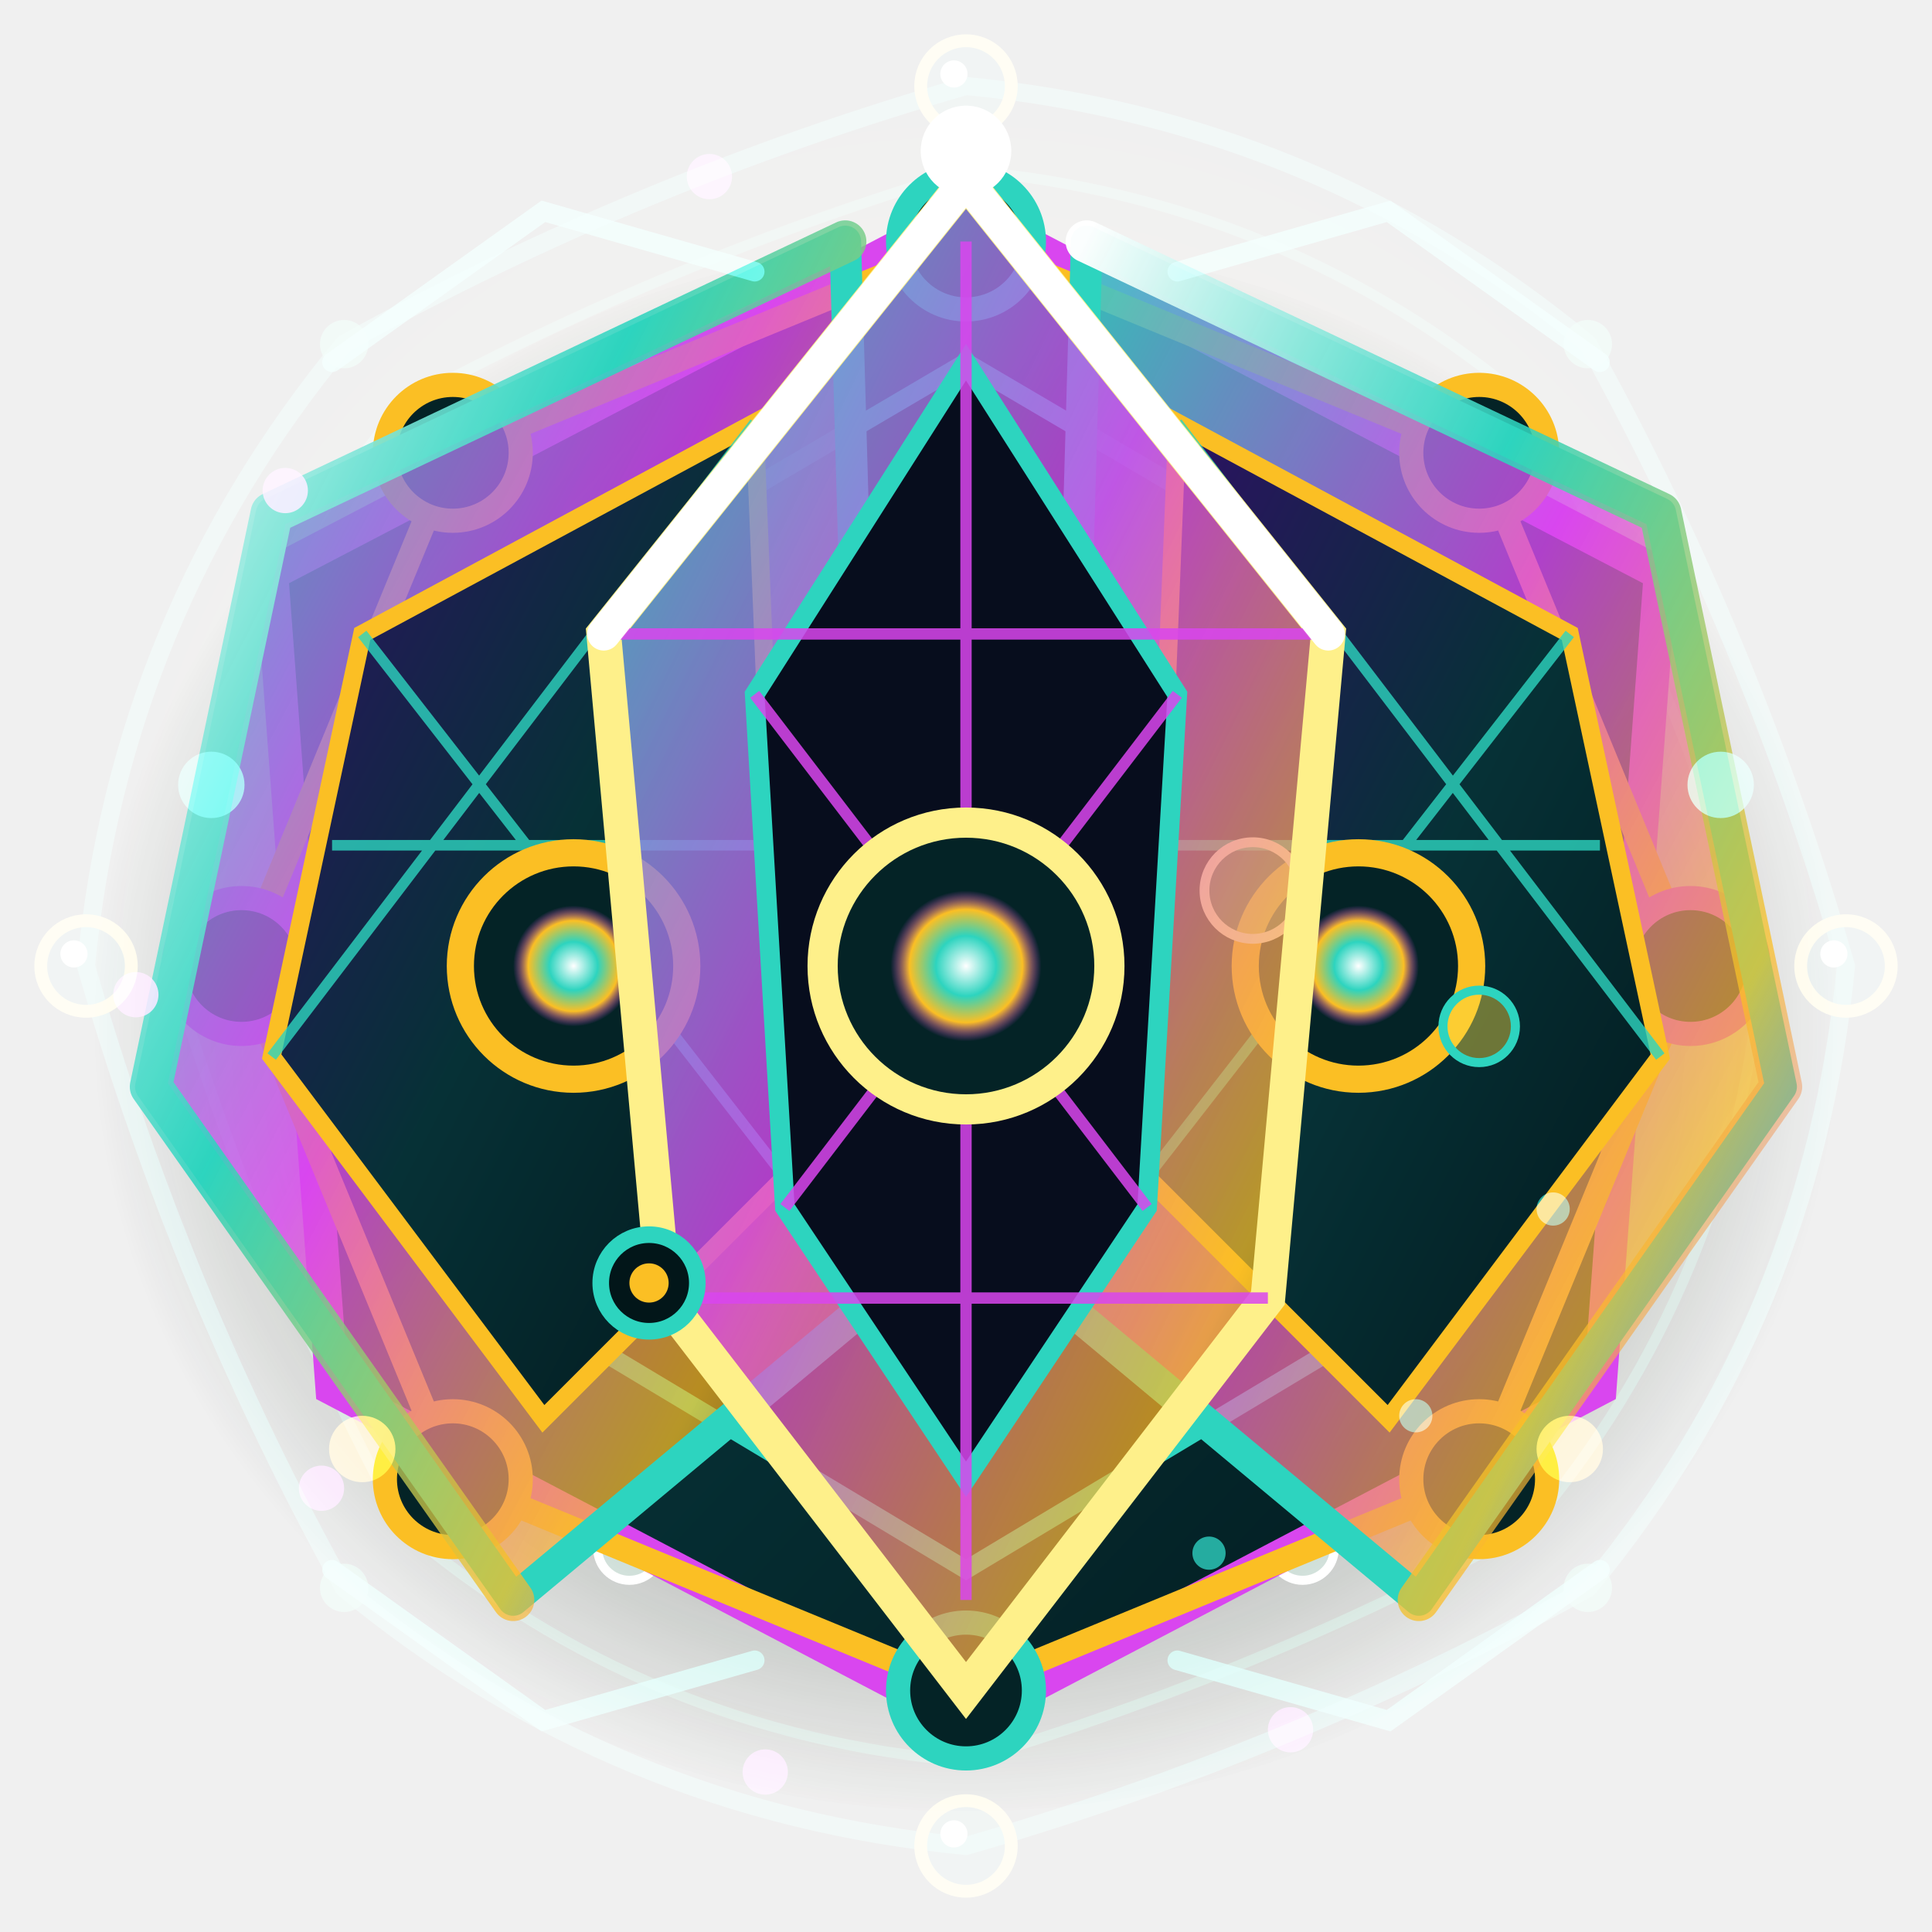
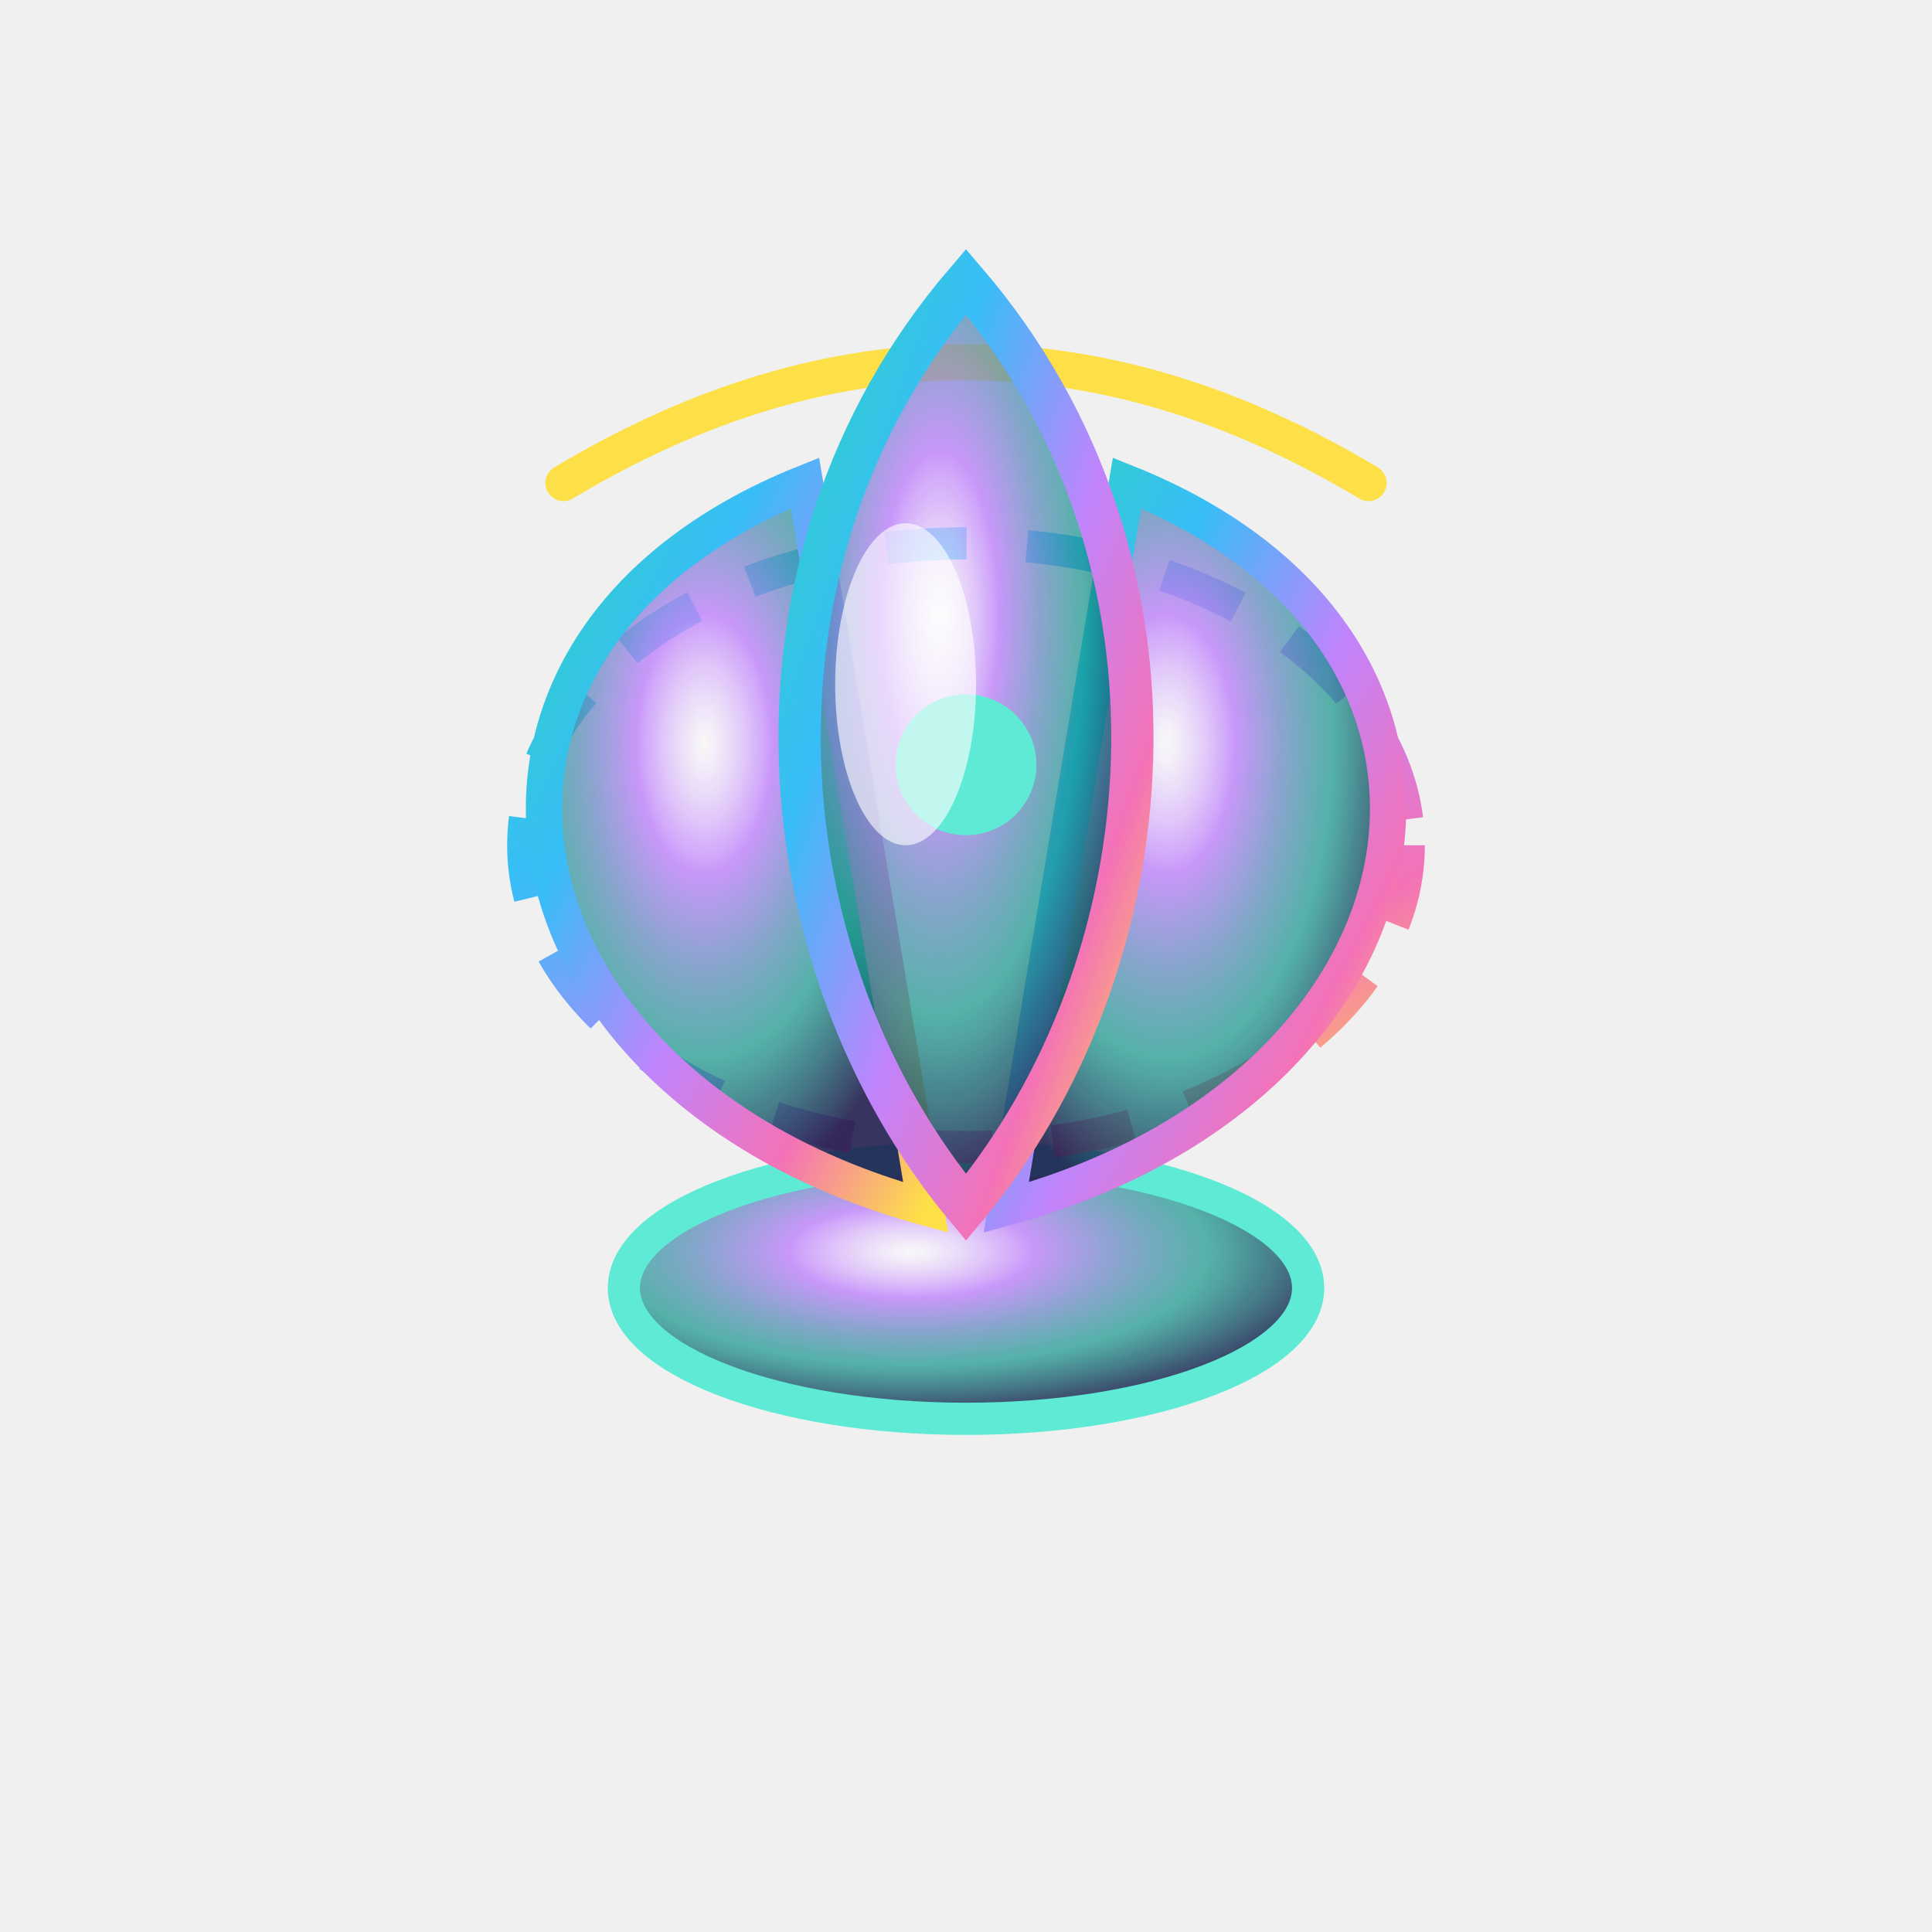
- <svg xmlns="http://www.w3.org/2000/svg" viewBox="0 0 128 128" fill="none" data-rig-id="util-mimic-lv3-rig" data-root-anchor="64,64" data-has-aura="true">
+ <svg xmlns="http://www.w3.org/2000/svg" viewBox="0 0 96 96" width="100%" height="100%" data-rig-id="util-mimic-lv3-rig">
  <defs>
-     <radialGradient id="um3-cast-shadow" cx="50%" cy="50%" r="50%">
-       <stop offset="0%" stop-color="#021317" stop-opacity="0.68" />
-       <stop offset="65%" stop-color="#03181c" stop-opacity="0.30" />
-       <stop offset="100%" stop-color="#03181c" stop-opacity="0" />
+     <radialGradient id="umim-jelly" cx="42%" cy="36%" r="64%">
+       <stop offset="0%" stop-color="#ffffff" stop-opacity="0.54" />
+       <stop offset="28%" stop-color="#c084fc" stop-opacity="0.82" />
+       <stop offset="68%" stop-color="#0d9488" stop-opacity="0.68" />
+       <stop offset="100%" stop-color="#1e1b4b" stop-opacity="0.88" />
    </radialGradient>
-     <radialGradient id="um3-aura-field" cx="50%" cy="50%" r="50%">
-       <stop offset="0%" stop-color="#d946ef" stop-opacity="0.35" />
-       <stop offset="48%" stop-color="#2dd4bf" stop-opacity="0.22" />
-       <stop offset="82%" stop-color="#fbbf24" stop-opacity="0.10" />
-       <stop offset="100%" stop-color="#03181c" stop-opacity="0" />
+     <radialGradient id="umim-core" cx="45%" cy="40%" r="55%">
+       <stop offset="0%" stop-color="#ffffff" stop-opacity="0.96" />
+       <stop offset="38%" stop-color="#5eead4" stop-opacity="0.92" />
+       <stop offset="78%" stop-color="#c084fc" stop-opacity="0.65" />
+       <stop offset="100%" stop-color="#0d9488" stop-opacity="0.0" />
    </radialGradient>
-     <linearGradient id="um3-matrix-dark" x1="0%" y1="0%" x2="100%" y2="100%">
-       <stop offset="0%" stop-color="#2e1065" />
-       <stop offset="50%" stop-color="#063136" />
-       <stop offset="100%" stop-color="#03181c" />
+     <linearGradient id="umim-irid" x1="0%" y1="0%" x2="100%" y2="100%">
+       <stop offset="0%" stop-color="#2dd4bf" />
+       <stop offset="28%" stop-color="#38bdf8" />
+       <stop offset="55%" stop-color="#c084fc" />
+       <stop offset="78%" stop-color="#f472b6" />
+       <stop offset="100%" stop-color="#fde047" />
    </linearGradient>
-     <linearGradient id="um3-holo-cloak" x1="0%" y1="0%" x2="100%" y2="100%">
-       <stop offset="0%" stop-color="#2dd4bf" stop-opacity="0.92" />
-       <stop offset="45%" stop-color="#d946ef" stop-opacity="0.80" />
-       <stop offset="80%" stop-color="#fbbf24" stop-opacity="0.72" />
-       <stop offset="100%" stop-color="#042326" stop-opacity="0.95" />
+     <linearGradient id="umim-stem" x1="50%" y1="0%" x2="50%" y2="100%">
+       <stop offset="0%" stop-color="#5eead4" stop-opacity="0.92" />
+       <stop offset="55%" stop-color="#c084fc" stop-opacity="0.78" />
+       <stop offset="100%" stop-color="#0d9488" stop-opacity="0.42" />
    </linearGradient>
-     <radialGradient id="um3-joint-glow" cx="50%" cy="50%" r="50%">
-       <stop offset="0%" stop-color="#ffffff" />
-       <stop offset="40%" stop-color="#2dd4bf" />
-       <stop offset="75%" stop-color="#fbbf24" />
-       <stop offset="100%" stop-color="#d946ef" stop-opacity="0" />
-     </radialGradient>
-     <linearGradient id="um3-rim-light" x1="0%" y1="0%" x2="100%" y2="100%">
-       <stop offset="0%" stop-color="#ffffff" stop-opacity="0.98" />
-       <stop offset="38%" stop-color="#2dd4bf" stop-opacity="0.88" />
-       <stop offset="75%" stop-color="#fbbf24" stop-opacity="0.75" />
-       <stop offset="100%" stop-color="#d946ef" stop-opacity="0" />
-     </linearGradient>
-     <radialGradient id="confocal-halo" cx="50%" cy="50%" r="50%">
-       <stop offset="0%" stop-color="#2dd4bf" stop-opacity="0" />
-       <stop offset="68%" stop-color="#2dd4bf" stop-opacity="0.16" />
-       <stop offset="86%" stop-color="#a855f7" stop-opacity="0.32" />
-       <stop offset="100%" stop-color="#03181c" stop-opacity="0" />
-     </radialGradient>
  </defs>
-   <g id="part-shadow-cast" data-pivot="64,68" data-parent="root" data-z-index="1" data-blend="multiply" style="mix-blend-mode: multiply">
-     <ellipse cx="64" cy="68" rx="58" ry="52" fill="url(#um3-cast-shadow)" />
+   <g id="part-shadow-cast" />
+   <g id="part-aura-ring-outer" />
+   <g id="part-aura-ring-inner" />
+   <g id="part-mimic-matrix-base">
+     <ellipse cx="48" cy="64" rx="17" ry="6.5" fill="url(#umim-jelly)" stroke="#5eead4" stroke-width="1.6" />
  </g>
-   <g id="part-aura-ring-outer" data-pivot="64,64" data-parent="root" data-z-index="4" data-blend="screen" data-motion="spin-cw" style="mix-blend-mode: screen">
-     <circle cx="64" cy="64" r="62" fill="url(#um3-aura-field)" />
-     <path fill="none" stroke="#2dd4bf" stroke-width="1.2" stroke-opacity="0.65" d="M122.3,64 Q120.08,87.23 105.22,105.22 Q85.58,116.09 64,122.3 Q40.77,120.08 22.78,105.22 Q11.91,85.58 5.7,64 Q7.92,40.77 22.78,22.78 Q42.42,11.91 64,5.7 Q87.23,7.92 105.22,22.78 Q116.09,42.42 122.3,64 Z" stroke-linecap="round" stroke-linejoin="round" />
-     <path fill="none" stroke="#34d399" stroke-width="0.7" stroke-opacity="0.5" d="M116.7,64 Q114.91,85.09 101.26,101.26 Q83.43,110.91 64,116.7 Q42.91,114.91 26.74,101.26 Q17.09,83.43 11.3,64 Q13.09,42.91 26.74,26.74 Q44.57,17.09 64,11.3 Q85.09,13.09 101.26,26.74 Q110.91,44.57 116.7,64 Z" stroke-linecap="round" stroke-linejoin="round" />
-     <circle cx="122.3" cy="64" r="3.0" fill="#2dd4bf" fill-opacity="0.35" stroke="#fde047" stroke-width="0.85" />
-     <circle cx="121.5" cy="63.2" r="0.9" fill="#ffffff" />
-     <circle cx="105.2" cy="105.2" r="1.6" fill="#34d399" fill-opacity="0.8" />
-     <circle cx="64" cy="122.3" r="3.0" fill="#2dd4bf" fill-opacity="0.35" stroke="#fde047" stroke-width="0.85" />
-     <circle cx="63.2" cy="121.5" r="0.9" fill="#ffffff" />
-     <circle cx="22.8" cy="105.2" r="1.6" fill="#34d399" fill-opacity="0.8" />
-     <circle cx="5.7" cy="64" r="3.0" fill="#2dd4bf" fill-opacity="0.35" stroke="#fde047" stroke-width="0.85" />
-     <circle cx="4.9" cy="63.2" r="0.9" fill="#ffffff" />
-     <circle cx="22.8" cy="22.8" r="1.6" fill="#34d399" fill-opacity="0.8" />
-     <circle cx="64" cy="5.7" r="3.0" fill="#2dd4bf" fill-opacity="0.35" stroke="#fde047" stroke-width="0.85" />
-     <circle cx="63.2" cy="4.9" r="0.9" fill="#ffffff" />
-     <circle cx="105.2" cy="22.8" r="1.6" fill="#34d399" fill-opacity="0.8" />
+   <g id="part-mimic-prism-ring">
+     <ellipse cx="48" cy="42" rx="22" ry="15" fill="none" stroke="url(#umim-irid)" stroke-width="1.6" stroke-dasharray="4 3" />
  </g>
-   <g id="part-aura-ring-inner" data-pivot="64,64" data-parent="root" data-z-index="5" data-blend="screen" data-motion="spin-ccw" style="mix-blend-mode: screen">
-     <path fill="none" stroke="#fde047" stroke-width="0.85" stroke-opacity="0.62" d="M108.6,64 Q104.7,87.5 86.3,102.62 Q64,106.68 41.7,102.62 Q23.3,87.5 19.4,64 Q27.04,42.66 41.7,25.38 Q64,17 86.3,25.38 Q100.96,42.66 108.6,64 Z" stroke-linecap="round" stroke-linejoin="round" />
-     <circle cx="108.6" cy="64" r="2.1" fill="#34d399" fill-opacity="0.45" stroke="#ffffff" stroke-width="0.6" />
-     <circle cx="86.3" cy="102.6" r="2.1" fill="#34d399" fill-opacity="0.45" stroke="#ffffff" stroke-width="0.6" />
-     <circle cx="41.7" cy="102.6" r="2.1" fill="#34d399" fill-opacity="0.45" stroke="#ffffff" stroke-width="0.6" />
-     <circle cx="19.4" cy="64" r="2.1" fill="#34d399" fill-opacity="0.45" stroke="#ffffff" stroke-width="0.6" />
-     <circle cx="41.7" cy="25.4" r="2.1" fill="#34d399" fill-opacity="0.45" stroke="#ffffff" stroke-width="0.6" />
-     <circle cx="86.3" cy="25.4" r="2.1" fill="#34d399" fill-opacity="0.45" stroke="#ffffff" stroke-width="0.6" />
-     <circle cx="102.62" cy="86.3" r="2.8" fill="#fde047" fill-opacity="0.38" stroke="#ffffff" stroke-width="0.65" stroke-opacity="0.75" />
-     <circle cx="25.38" cy="86.3" r="2.8" fill="#fde047" fill-opacity="0.38" stroke="#ffffff" stroke-width="0.65" stroke-opacity="0.75" />
-     <circle cx="64" cy="19.4" r="2.8" fill="#fde047" fill-opacity="0.38" stroke="#ffffff" stroke-width="0.65" stroke-opacity="0.75" />
+   <g id="part-lv3-crown-1">
+     <path d="M 28 24 Q 48 12 68 24" fill="none" stroke="#fde047" stroke-width="1.8" stroke-linecap="round" />
  </g>
-   <g id="part-mimic-matrix-base" data-pivot="64,64" data-parent="root" data-z-index="10" data-blend="normal">
-     <polygon points="64,14 110,38 106,92 64,114 22,92 18,38" fill="url(#um3-matrix-dark)" stroke="#d946ef" stroke-width="2.2" />
-     <polygon points="64,24 98,44 94,86 64,104 34,86 30,44" fill="#070b19" stroke="#2dd4bf" stroke-width="1.2" />
-     <path d="M30 44 L98 86 M98 44 L30 86 M64 24 L64 104 M24 64 L104 64" stroke="#fbbf24" stroke-width="0.65" stroke-opacity="0.6" />
+   <g id="part-mimic-membrane-right">
+     <path d="M 50 60 C 72 54, 76 32, 56 24 C 54 36, 52 48, 50 60 Z" fill="url(#umim-jelly)" stroke="url(#umim-irid)" stroke-width="1.8" />
  </g>
-   <g id="part-mimic-prism-ring" data-pivot="64,64" data-parent="part-mimic-matrix-base" data-z-index="18" data-blend="normal" data-motion="spin-cw">
-     <polygon points="64,16 98,30 112,64 98,98 64,112 30,98 16,64 30,30" fill="none" stroke="#fbbf24" stroke-width="1.6" />
-     <circle cx="64" cy="16" r="4.5" fill="#042326" stroke="#2dd4bf" stroke-width="1.6" />
-     <circle cx="98" cy="30" r="4.5" fill="#042326" stroke="#fbbf24" stroke-width="1.6" />
-     <circle cx="112" cy="64" r="4.5" fill="#042326" stroke="#d946ef" stroke-width="1.6" />
-     <circle cx="98" cy="98" r="4.5" fill="#042326" stroke="#fbbf24" stroke-width="1.6" />
-     <circle cx="64" cy="112" r="4.5" fill="#042326" stroke="#2dd4bf" stroke-width="1.6" />
-     <circle cx="30" cy="98" r="4.5" fill="#042326" stroke="#fbbf24" stroke-width="1.6" />
-     <circle cx="16" cy="64" r="4.5" fill="#042326" stroke="#d946ef" stroke-width="1.6" />
-     <circle cx="30" cy="30" r="4.5" fill="#042326" stroke="#fbbf24" stroke-width="1.6" />
+   <g id="part-mimic-membrane-left">
+     <path d="M 46 60 C 24 54, 20 32, 40 24 C 42 36, 44 48, 46 60 Z" fill="url(#umim-jelly)" stroke="url(#umim-irid)" stroke-width="1.8" />
  </g>
-   <g id="part-lv3-crown-1" data-pivot="64,64" data-parent="root" data-z-index="19" data-blend="normal">
-     <circle cx="64" cy="64" r="4.5" fill="#fbbf24" stroke="#ffffff" stroke-width="0.85" />
+   <g id="part-mimic-membrane-center">
+     <path d="M 48 14 C 60 28, 58 48, 48 60 C 38 48, 36 28, 48 14 Z" fill="url(#umim-jelly)" stroke="url(#umim-irid)" stroke-width="2.1" />
  </g>
-   <g id="part-mimic-membrane-right" data-pivot="90,64" data-parent="part-mimic-matrix-base" data-z-index="25" data-blend="normal" data-motion="rotate-sym-right">
-     <polygon points="72,16 110,34 118,72 94,106 70,86" fill="url(#um3-holo-cloak)" stroke="#2dd4bf" stroke-width="2.1" stroke-linejoin="round" />
-     <polygon points="78,28 104,42 110,70 92,94 76,78" fill="url(#um3-matrix-dark)" stroke="#fbbf24" stroke-width="1.2" />
-     <path d="M104 42 L76 78 M110 70 L78 28 M106 56 L78 56" stroke="#2dd4bf" stroke-width="0.7" stroke-opacity="0.8" />
-     <circle cx="90" cy="64" r="7.5" fill="#042326" stroke="#fbbf24" stroke-width="1.8" />
-     <circle cx="90" cy="64" r="4" fill="url(#um3-joint-glow)" />
-     <circle cx="83" cy="59" r="3.2" fill="#99f6e4" fill-opacity="0.38" stroke="#ffffff" stroke-width="0.65" />
-     <circle cx="98" cy="68" r="2.4" fill="#fde047" fill-opacity="0.42" stroke="#2dd4bf" stroke-width="0.6" />
+   <g id="part-lv3-synapse-node-1">
+     <circle cx="48" cy="38" r="3.5" fill="#5eead4" />
  </g>
-   <g id="part-mimic-membrane-left" data-pivot="38,64" data-parent="part-mimic-matrix-base" data-z-index="25" data-blend="normal" data-motion="rotate-sym-left">
-     <polygon points="56,16 18,34 10,72 34,106 58,86" fill="url(#um3-holo-cloak)" stroke="#2dd4bf" stroke-width="2.1" stroke-linejoin="round" />
-     <polygon points="50,28 24,42 18,70 36,94 52,78" fill="url(#um3-matrix-dark)" stroke="#fbbf24" stroke-width="1.2" />
-     <path d="M24 42 L52 78 M18 70 L50 28 M22 56 L50 56" stroke="#2dd4bf" stroke-width="0.7" stroke-opacity="0.8" />
-     <circle cx="38" cy="64" r="7.5" fill="#042326" stroke="#fbbf24" stroke-width="1.8" />
-     <circle cx="38" cy="64" r="4" fill="url(#um3-joint-glow)" />
+   <g id="part-light-rim-mimic">
+     <ellipse cx="45" cy="34" rx="3.5" ry="8" fill="#ffffff" opacity="0.62" />
  </g>
-   <g id="part-mimic-membrane-center" data-pivot="64,64" data-parent="part-mimic-matrix-base" data-z-index="32" data-blend="normal" data-motion="pulse-breathe">
-     <polygon points="64,12 88,42 84,86 64,112 44,86 40,42" fill="url(#um3-holo-cloak)" stroke="#fef08a" stroke-width="2.3" />
-     <polygon points="64,24 78,46 76,80 64,98 52,80 50,46" fill="#070d1d" stroke="#2dd4bf" stroke-width="1.3" />
-     <path d="M64 16 L64 106 M40 42 L88 42 M44 86 L84 86 M50 46 L76 80 M78 46 L52 80" stroke="#d946ef" stroke-width="0.75" stroke-opacity="0.85" />
-     <circle cx="64" cy="64" r="9.5" fill="#042326" stroke="#fef08a" stroke-width="2.0" />
-     <circle cx="64" cy="64" r="5" fill="url(#um3-joint-glow)" />
-   </g>
-   <g id="part-lv3-synapse-node-1" data-pivot="43,85" data-parent="root" data-z-index="44" data-blend="normal">
-     <circle cx="43" cy="85" r="3.2" fill="#021619" stroke="#2dd4bf" stroke-width="1.1" />
-     <circle cx="43" cy="85" r="1.3" fill="#fbbf24" />
-   </g>
-   <g id="part-light-rim-mimic" data-pivot="64,64" data-parent="part-mimic-membrane-center" data-z-index="45" data-blend="plus-lighter" style="mix-blend-mode: plus-lighter">
-     <polyline points="56,16 18,34 10,72 34,106" stroke="url(#um3-rim-light)" stroke-width="2.8" stroke-linecap="round" stroke-linejoin="round" />
-     <polyline points="72,16 110,34 118,72 94,106" stroke="url(#um3-rim-light)" stroke-width="2.8" stroke-linecap="round" stroke-linejoin="round" />
-     <polyline points="40,42 64,12 88,42" stroke="#ffffff" stroke-width="2.2" stroke-linecap="round" />
-   </g>
-   <g id="part-aura-corona-top" data-pivot="64,64" data-parent="root" data-z-index="65" data-blend="screen" style="mix-blend-mode: screen">
-     <path d="M22 24 L36 14 L50 18 M106 24 L92 14 L78 18 M22 104 L36 114 L50 110 M106 104 L92 114 L78 110" stroke="#2dd4bf" stroke-width="1.3" stroke-linecap="round" />
-     <circle cx="64" cy="10" r="3" fill="#ffffff" />
-     <circle cx="14" cy="52" r="2.2" fill="#2dd4bf" />
-     <circle cx="114" cy="52" r="2.2" fill="#2dd4bf" />
-     <circle cx="24" cy="96" r="2.2" fill="#fbbf24" />
-     <circle cx="104" cy="96" r="2.2" fill="#fbbf24" />
-     <circle cx="85.5" cy="114.6" r="1.5" fill="#d946ef" />
-     <circle cx="50.7" cy="117.4" r="1.5" fill="#d946ef" />
-     <circle cx="21.3" cy="98.6" r="1.5" fill="#d946ef" />
-     <circle cx="9" cy="65.9" r="1.5" fill="#d946ef" />
-     <circle cx="18.9" cy="32.5" r="1.5" fill="#d946ef" />
-     <circle cx="47" cy="11.7" r="1.5" fill="#d946ef" />
-     <circle cx="102.9" cy="80.1" r="1.1" fill="#2dd4bf" opacity="0.75" />
-     <circle cx="93.8" cy="93.8" r="1.1" fill="#2dd4bf" opacity="0.75" />
-     <circle cx="80.1" cy="102.9" r="1.1" fill="#2dd4bf" opacity="0.75" />
-   </g>
+   <g id="part-aura-corona-top" />
</svg>
